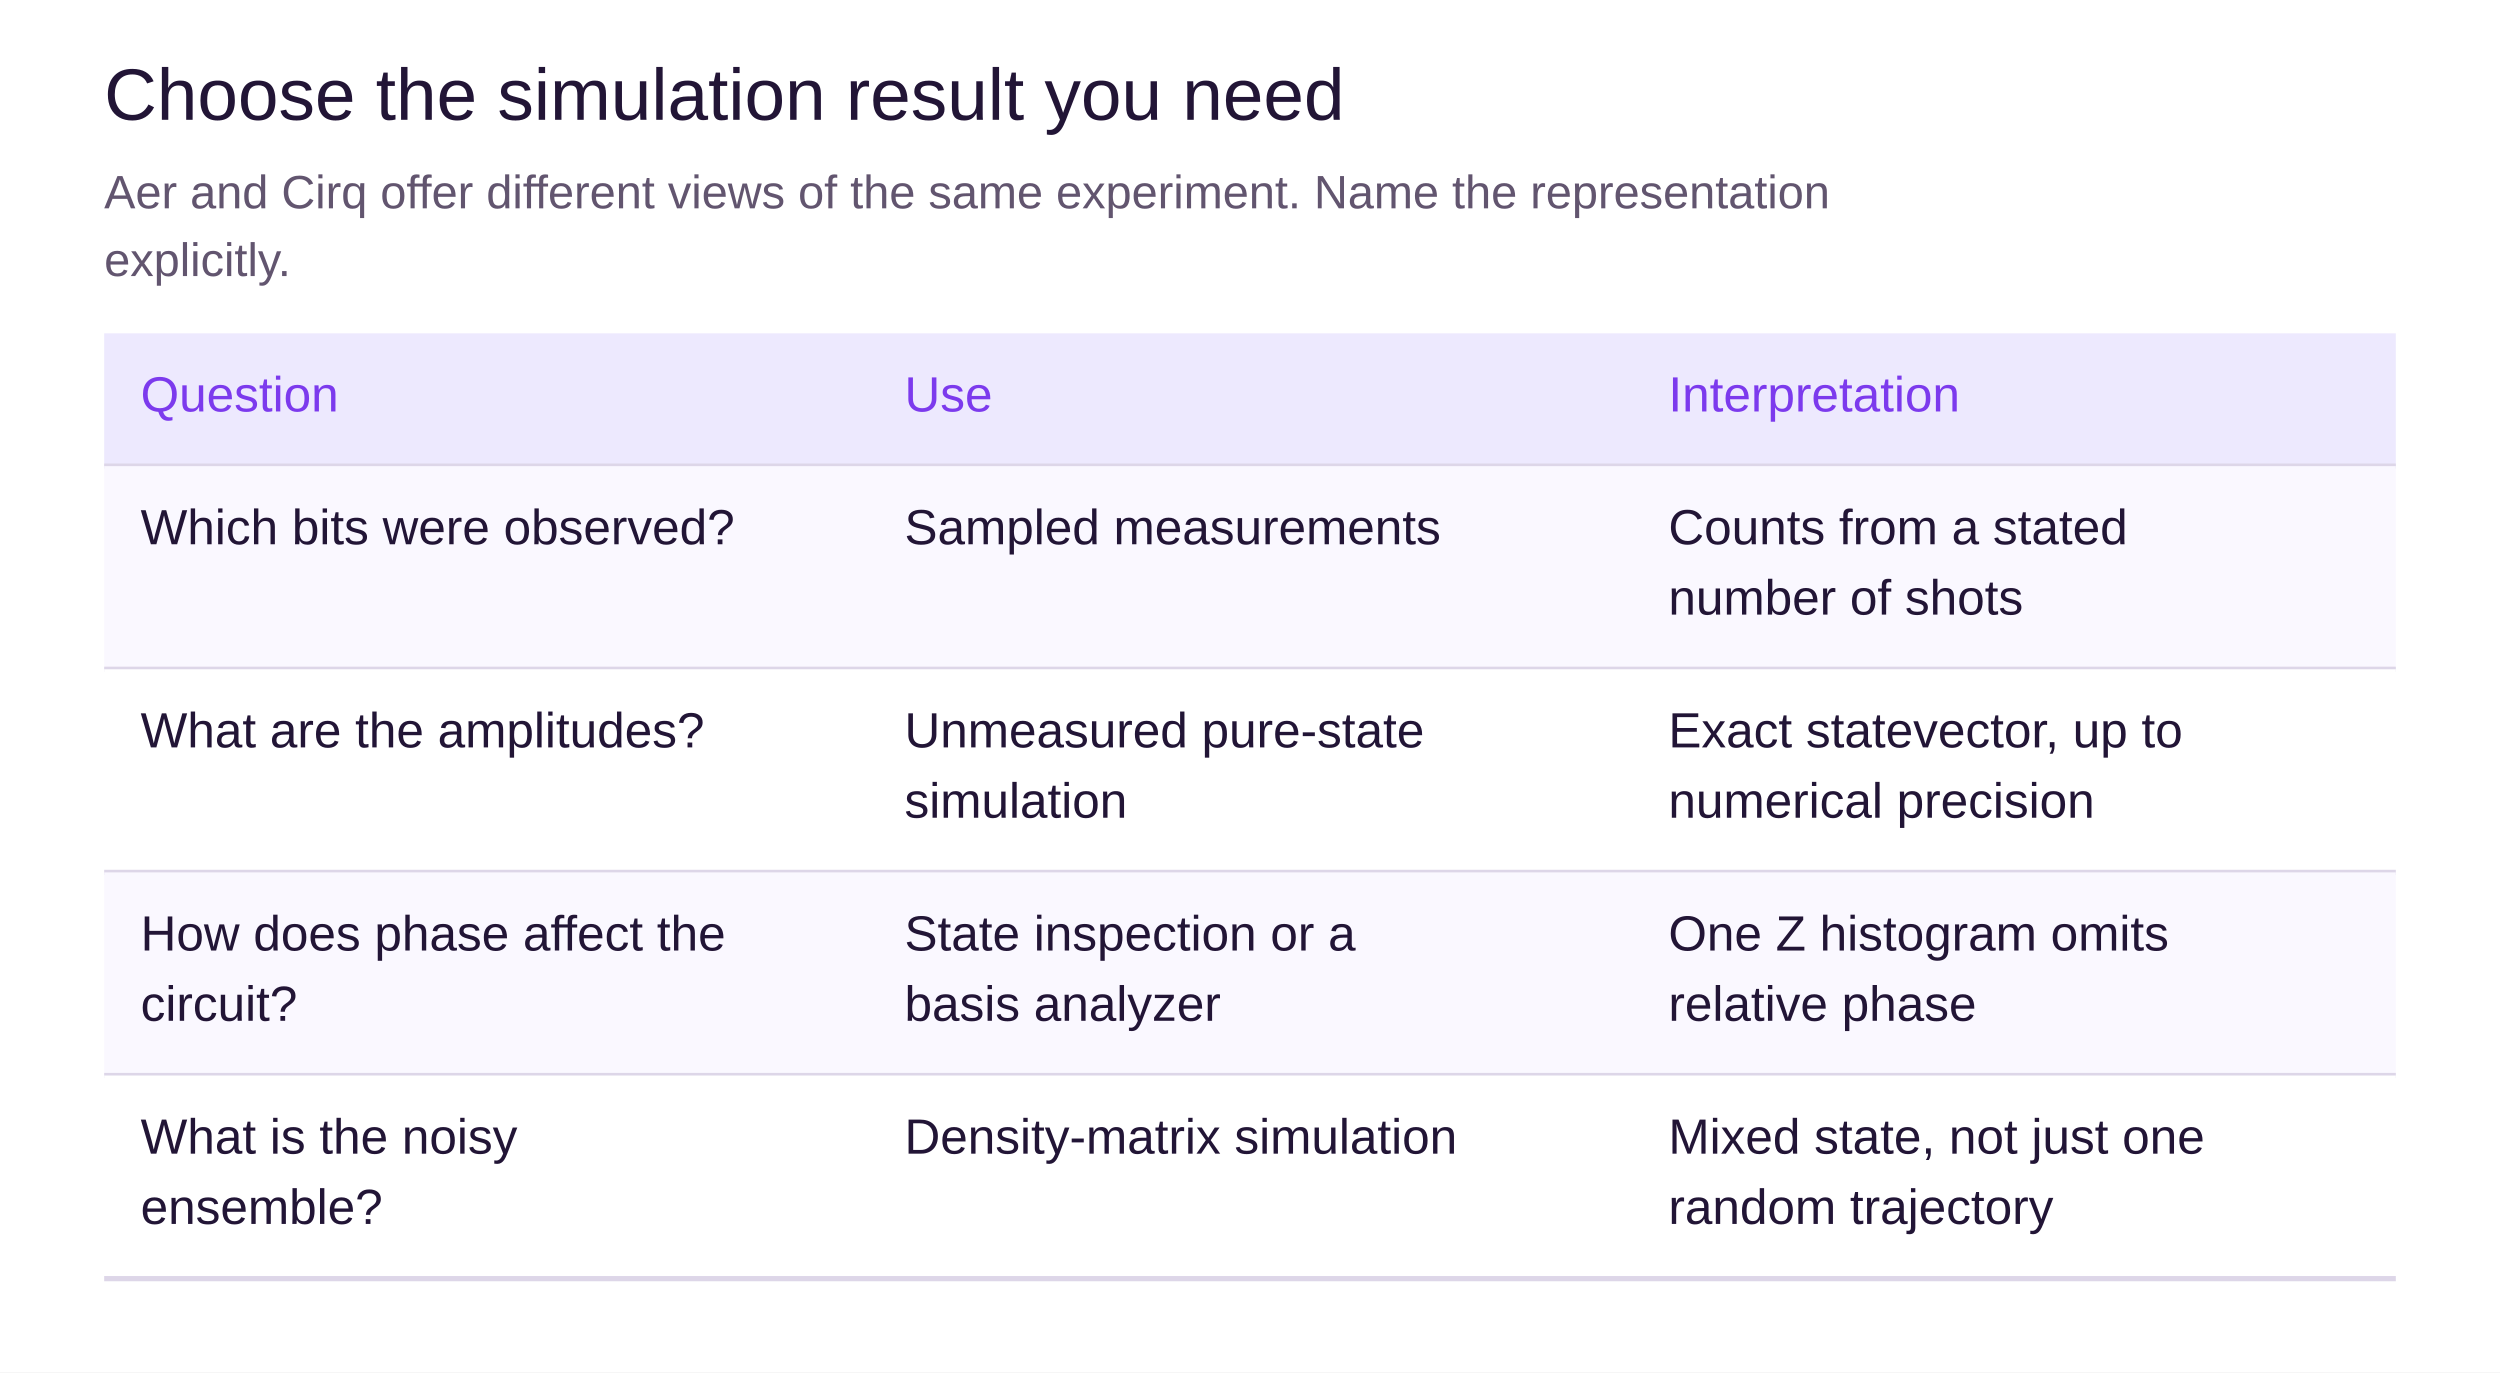
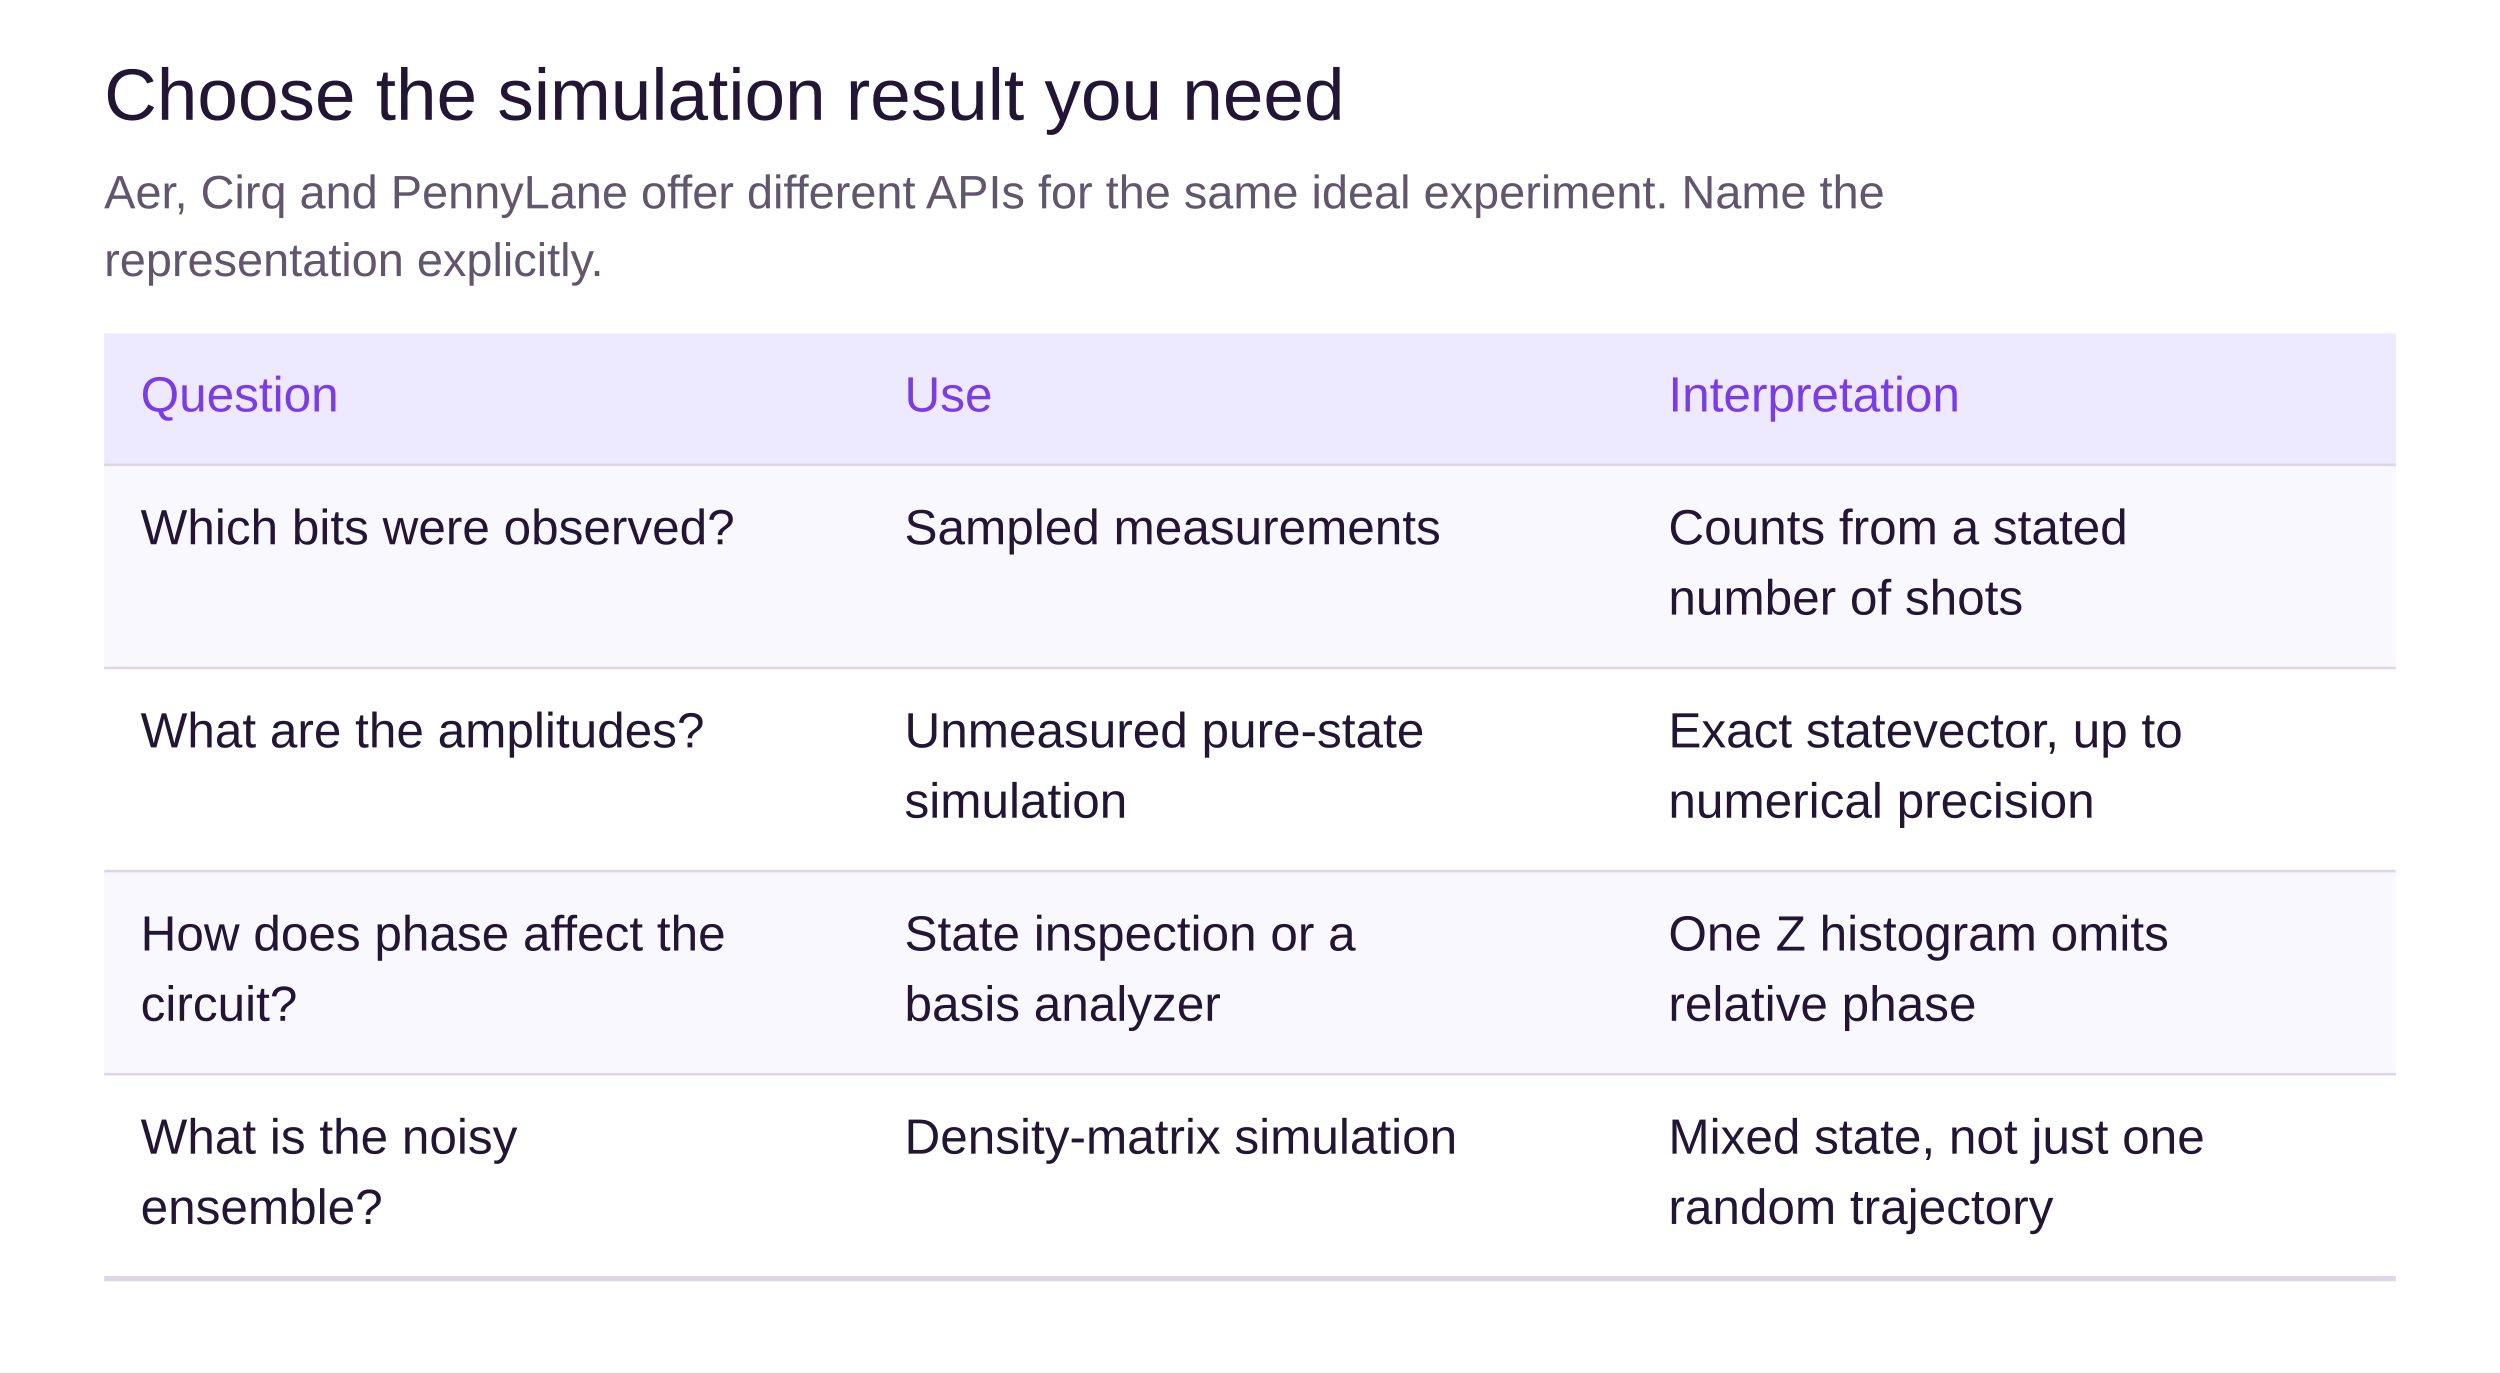
<svg xmlns="http://www.w3.org/2000/svg" viewBox="0 0 960 527" role="img" aria-labelledby="framework-flow-title framework-flow-desc">
  <rect width="960" height="527" fill="#ffffff" />
  <g font-family="Arial, sans-serif">
    <text x="40" y="46" font-size="28" fill="#221536" text-anchor="start">Choose the simulation result you need</text>
-     <text x="40" y="80" font-size="18" fill="#62556f" text-anchor="start">Aer and Cirq offer different views of the same experiment. Name the representation</text>
-     <text x="40" y="106" font-size="18" fill="#62556f" text-anchor="start">explicitly.</text>
+     <text x="40" y="80" font-size="18" fill="#62556f" text-anchor="start">Aer, Cirq and PennyLane offer different APIs for the same ideal experiment. Name the</text>
+     <text x="40" y="106" font-size="18" fill="#62556f" text-anchor="start">representation explicitly.</text>
    <rect x="40" y="128" width="880" height="51" fill="#ede9fe" />
    <text x="54" y="158" font-size="19" fill="#7c3aed" text-anchor="start">Question</text>
    <text x="347.333" y="158" font-size="19" fill="#7c3aed" text-anchor="start">Use</text>
    <text x="640.667" y="158" font-size="19" fill="#7c3aed" text-anchor="start">Interpretation</text>
    <line x1="40" y1="179" x2="920" y2="179" stroke="#ddd6e8" stroke-width="2" />
    <rect x="40" y="179" width="880" height="78" fill="#faf8ff" />
    <text x="54" y="209" font-size="19" fill="#221536" text-anchor="start">Which bits were observed?</text>
    <text x="347.333" y="209" font-size="19" fill="#221536" text-anchor="start">Sampled measurements</text>
    <text x="640.667" y="209" font-size="19" fill="#221536" text-anchor="start">Counts from a stated</text>
    <text x="640.667" y="236" font-size="19" fill="#221536" text-anchor="start">number of shots</text>
    <line x1="40" y1="257" x2="920" y2="257" stroke="#ddd6e8" stroke-width="2" />
    <rect x="40" y="257" width="880" height="78" fill="#fff" />
    <text x="54" y="287" font-size="19" fill="#221536" text-anchor="start">What are the amplitudes?</text>
    <text x="347.333" y="287" font-size="19" fill="#221536" text-anchor="start">Unmeasured pure-state</text>
    <text x="347.333" y="314" font-size="19" fill="#221536" text-anchor="start">simulation</text>
    <text x="640.667" y="287" font-size="19" fill="#221536" text-anchor="start">Exact statevector, up to</text>
    <text x="640.667" y="314" font-size="19" fill="#221536" text-anchor="start">numerical precision</text>
    <line x1="40" y1="335" x2="920" y2="335" stroke="#ddd6e8" stroke-width="2" />
    <rect x="40" y="335" width="880" height="78" fill="#faf8ff" />
    <text x="54" y="365" font-size="19" fill="#221536" text-anchor="start">How does phase affect the</text>
    <text x="54" y="392" font-size="19" fill="#221536" text-anchor="start">circuit?</text>
    <text x="347.333" y="365" font-size="19" fill="#221536" text-anchor="start">State inspection or a</text>
    <text x="347.333" y="392" font-size="19" fill="#221536" text-anchor="start">basis analyzer</text>
    <text x="640.667" y="365" font-size="19" fill="#221536" text-anchor="start">One Z histogram omits</text>
    <text x="640.667" y="392" font-size="19" fill="#221536" text-anchor="start">relative phase</text>
    <line x1="40" y1="413" x2="920" y2="413" stroke="#ddd6e8" stroke-width="2" />
    <rect x="40" y="413" width="880" height="78" fill="#fff" />
    <text x="54" y="443" font-size="19" fill="#221536" text-anchor="start">What is the noisy</text>
    <text x="54" y="470" font-size="19" fill="#221536" text-anchor="start">ensemble?</text>
    <text x="347.333" y="443" font-size="19" fill="#221536" text-anchor="start">Density-matrix simulation</text>
    <text x="640.667" y="443" font-size="19" fill="#221536" text-anchor="start">Mixed state, not just one</text>
    <text x="640.667" y="470" font-size="19" fill="#221536" text-anchor="start">random trajectory</text>
    <line x1="40" y1="491" x2="920" y2="491" stroke="#ddd6e8" stroke-width="2" />
  </g>
</svg>
